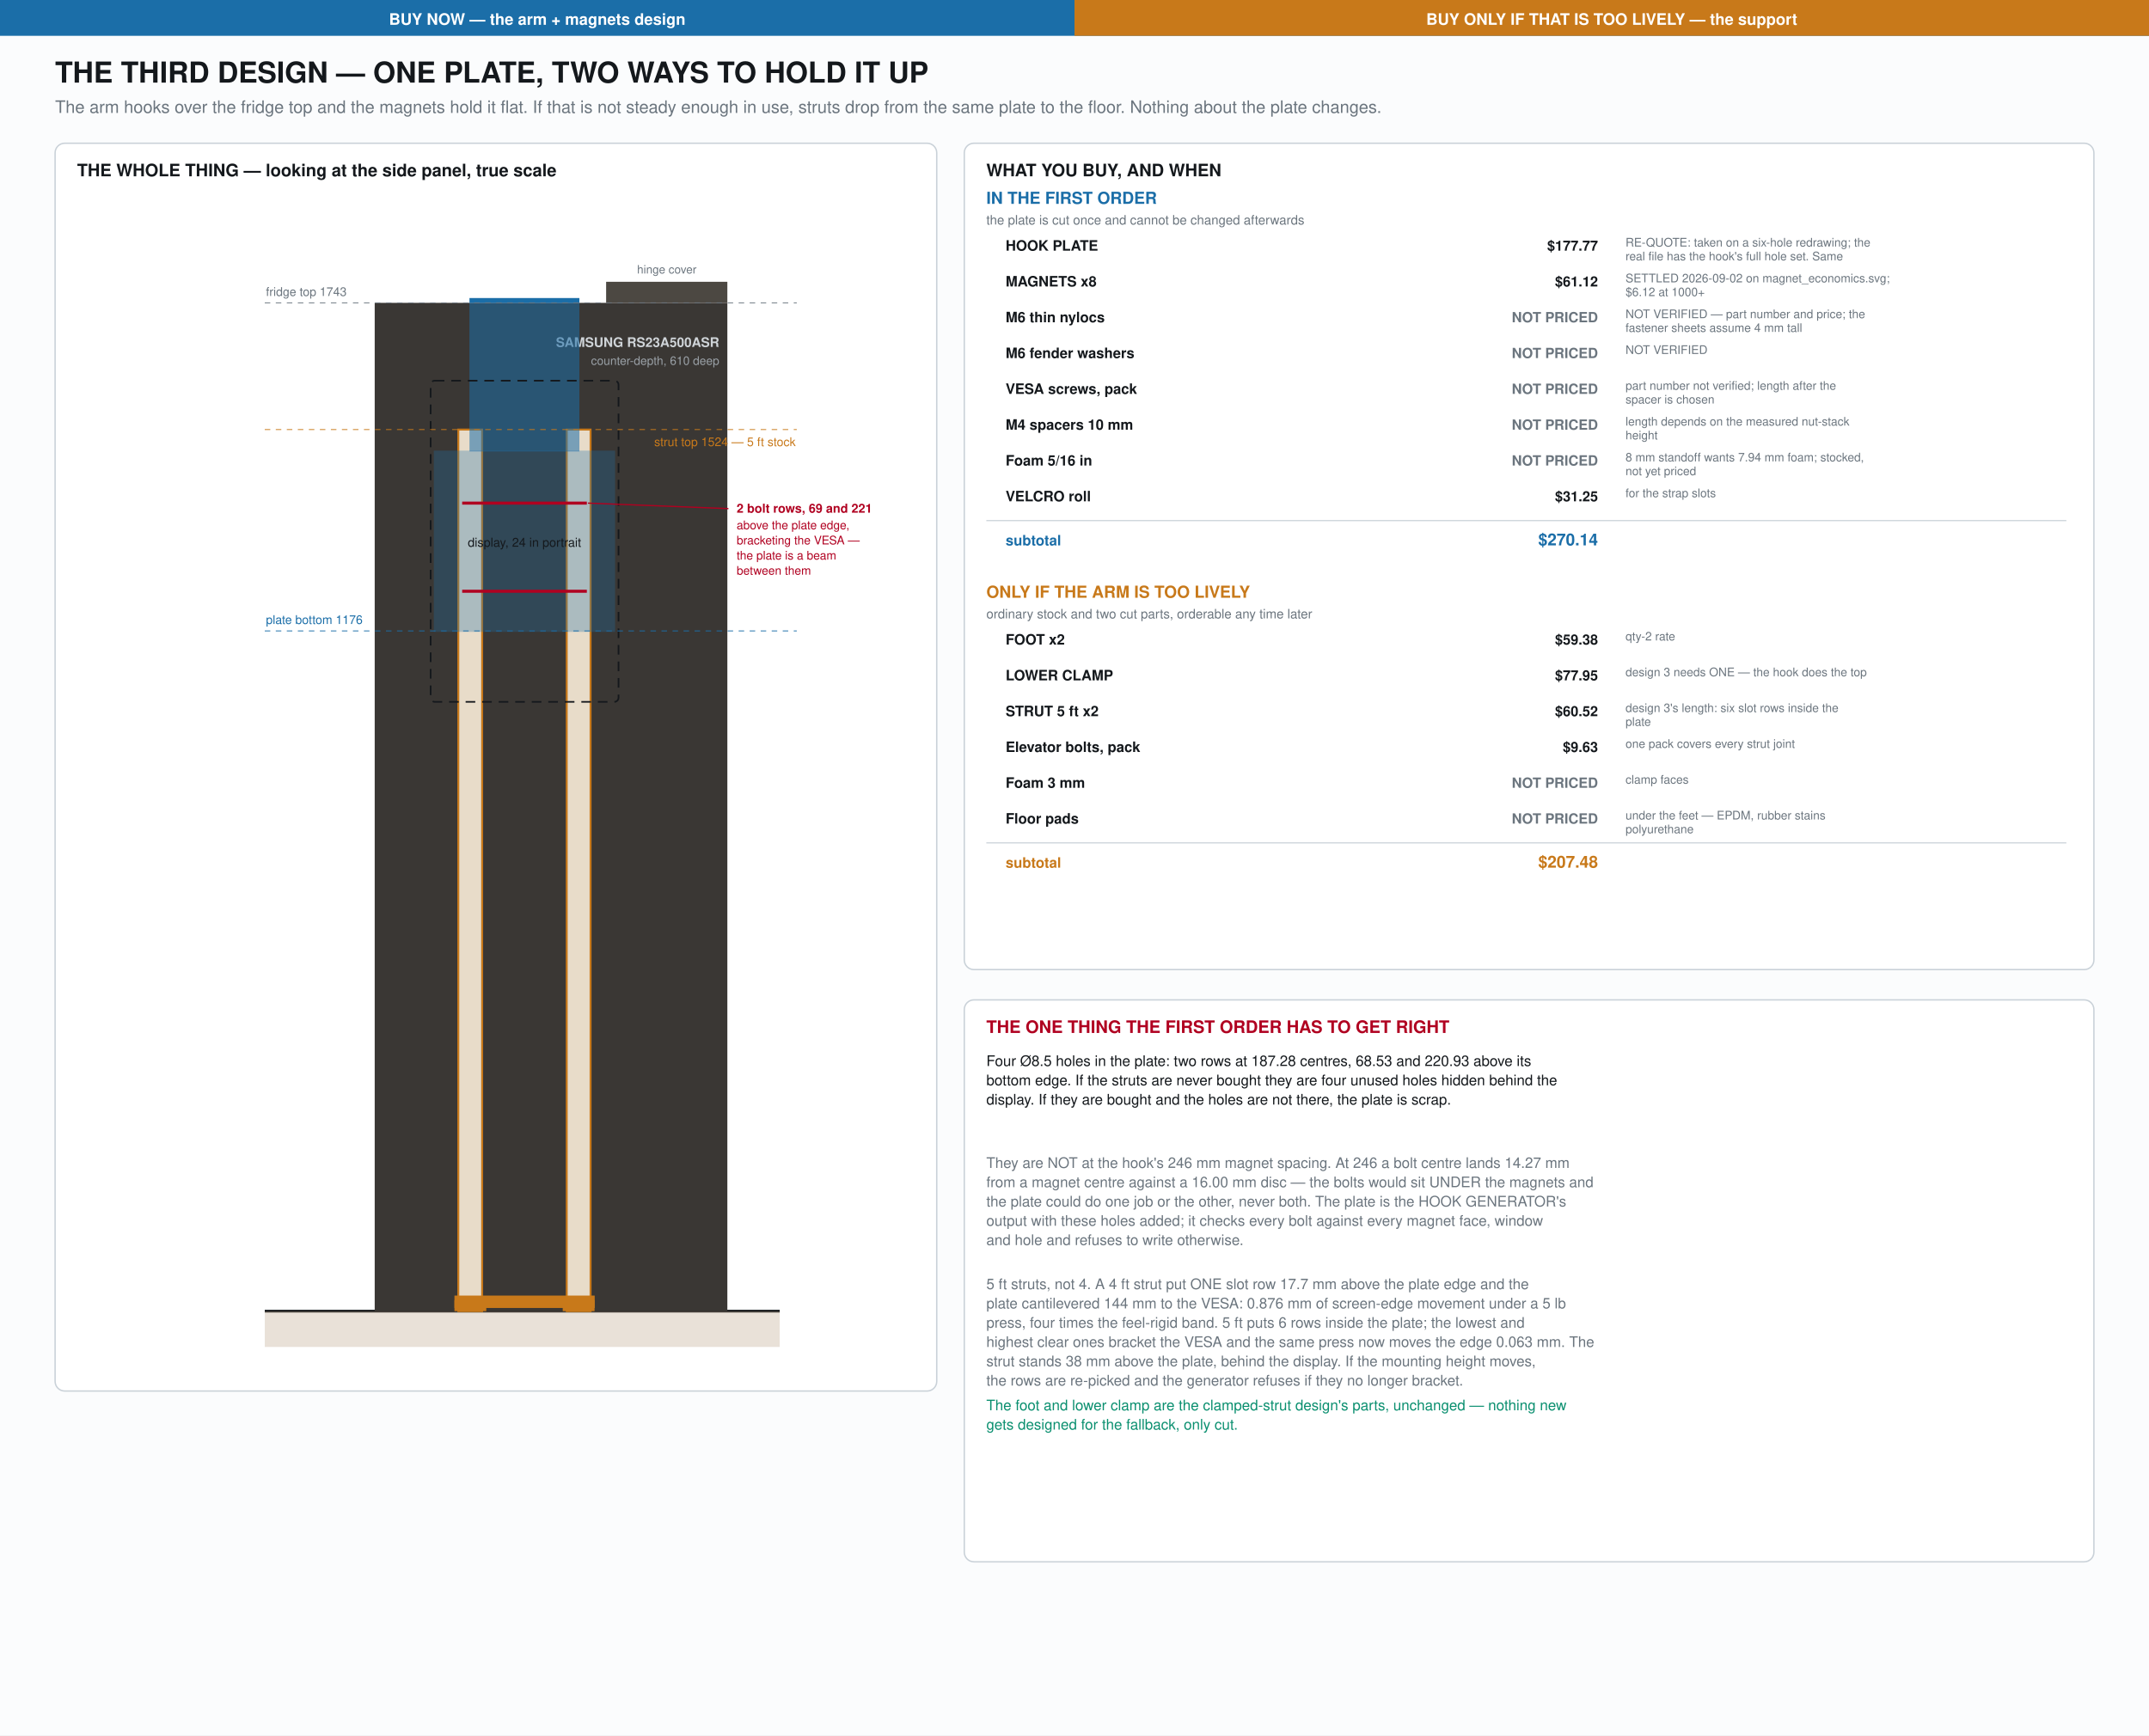
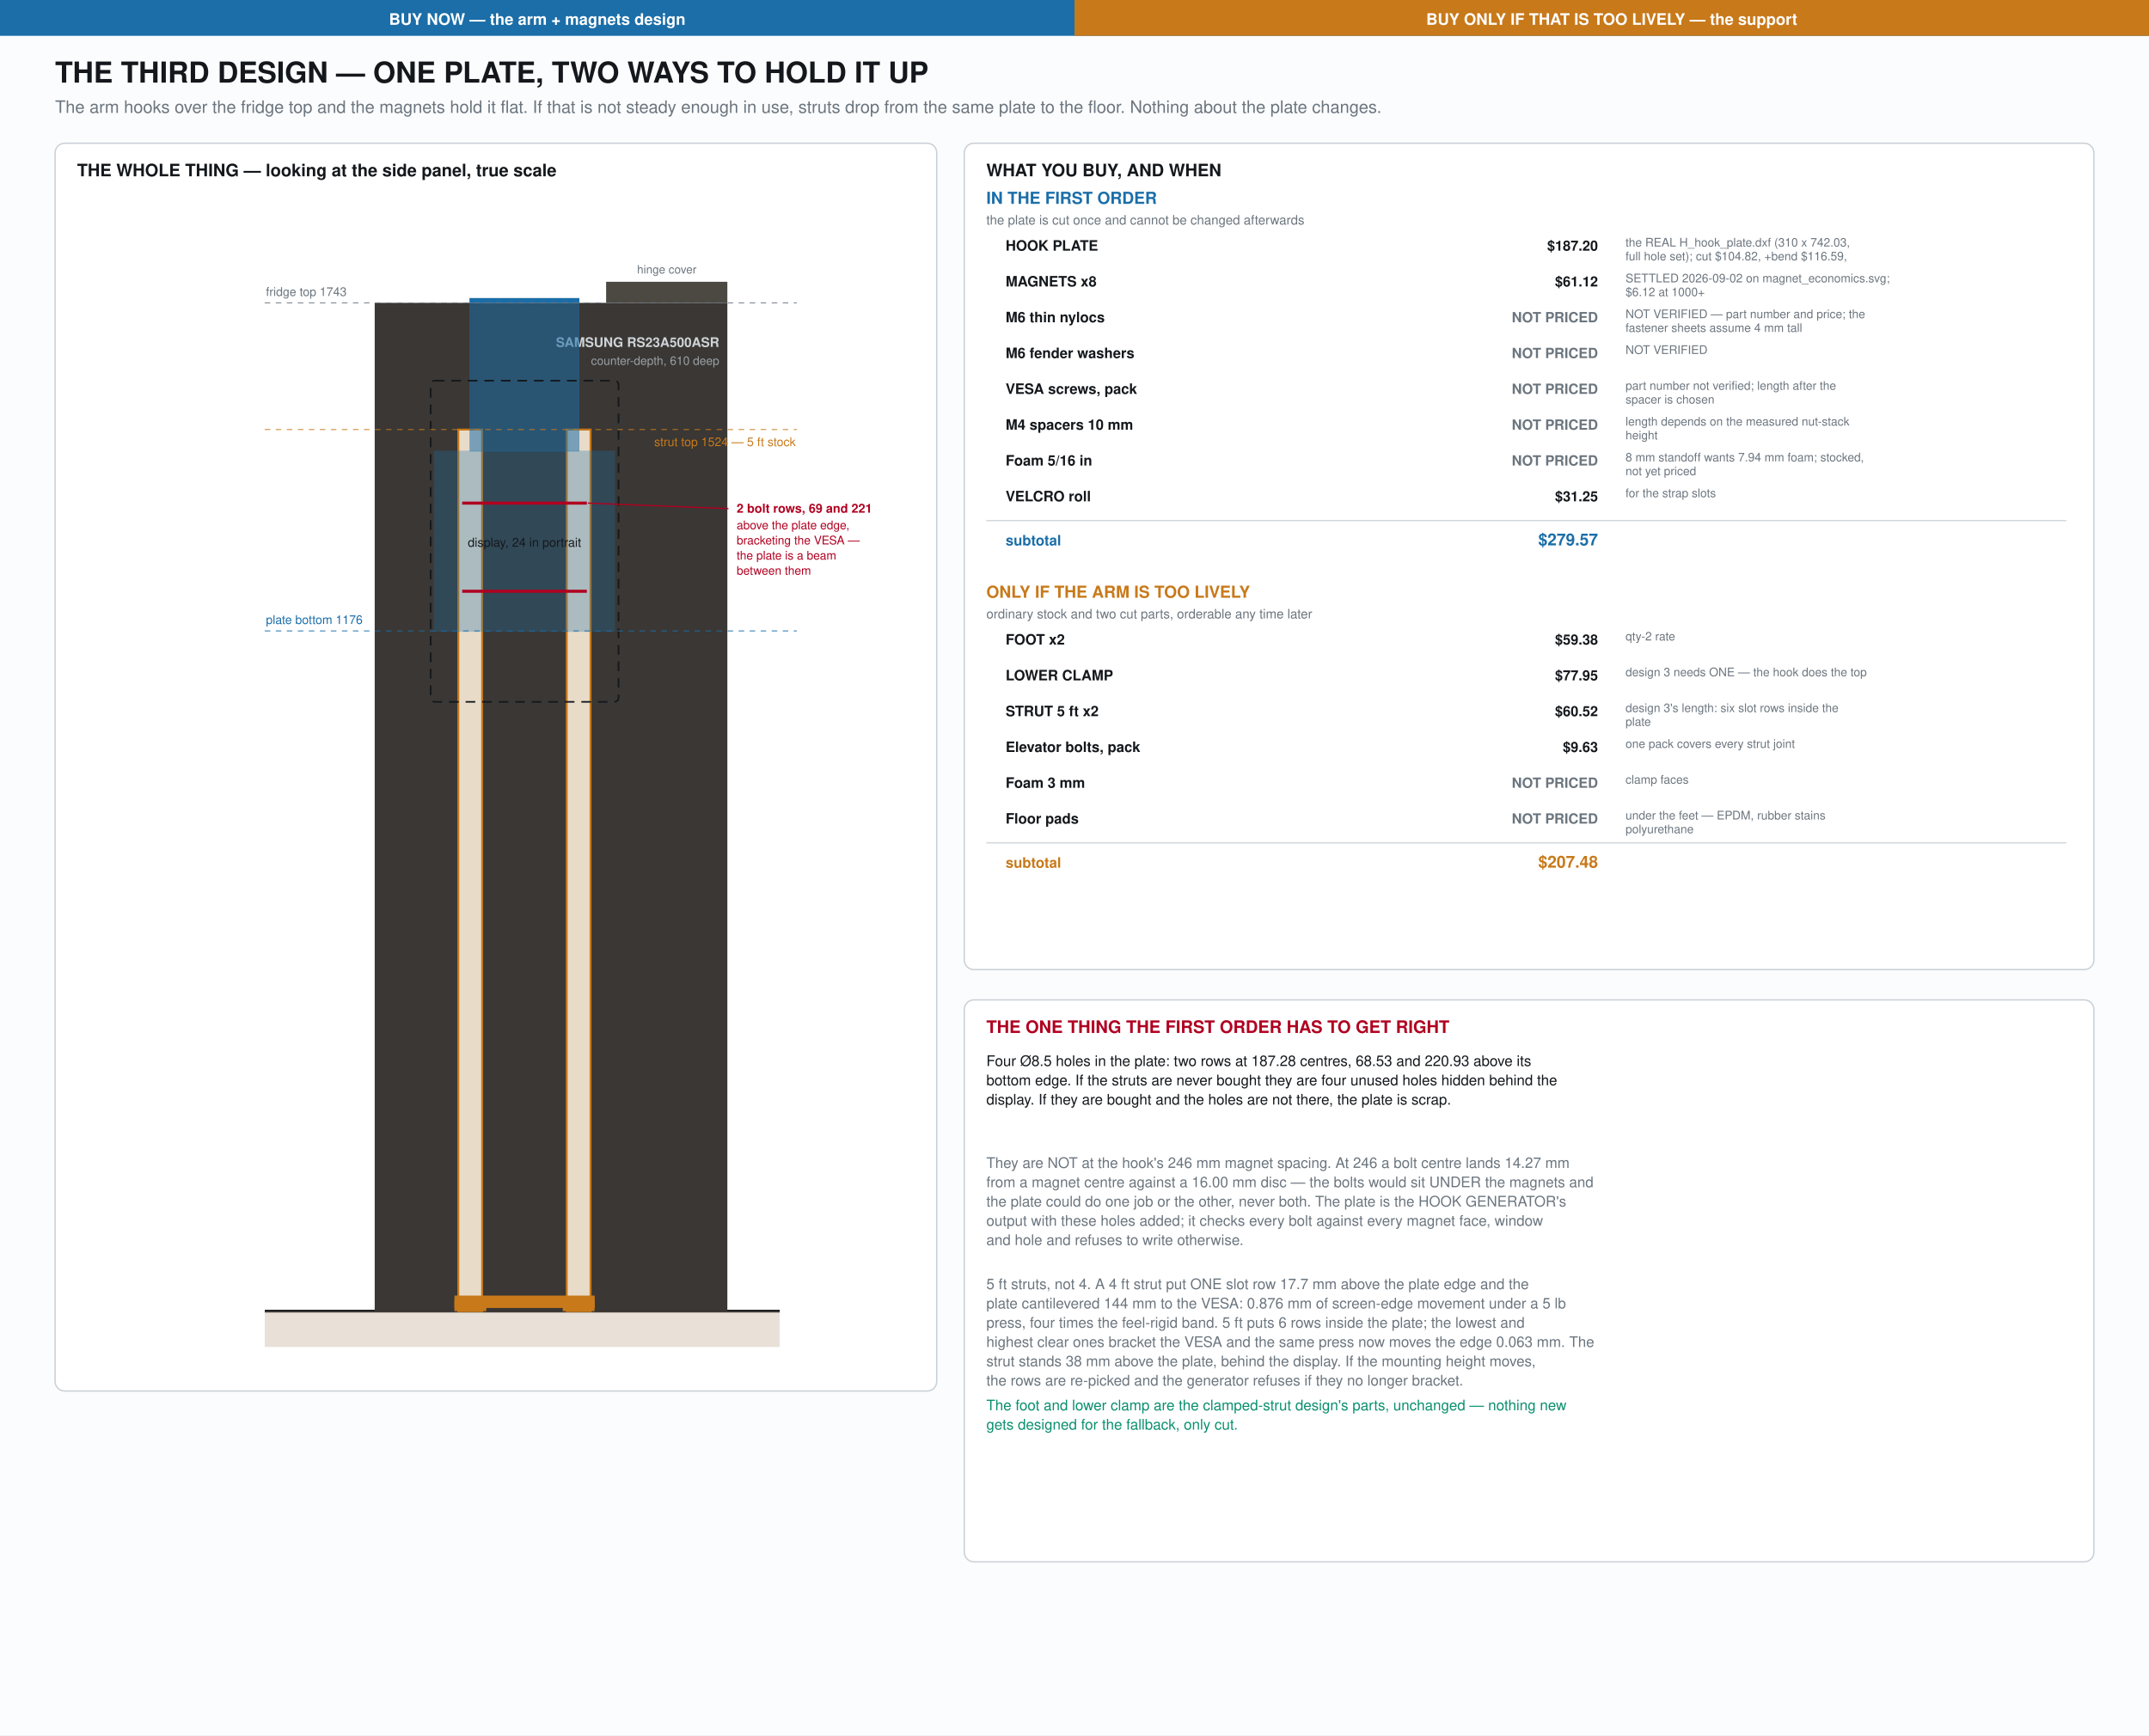
<svg xmlns="http://www.w3.org/2000/svg" width="1560" height="1260" viewBox="0 0 1560 1260">
  <rect width="1560" height="1260" fill="#fbfcfd" />
  <rect width="1560" height="26" fill="#1b6ea8" />
  <rect x="780" width="780" height="26" fill="#c8791a" />
  <text x="390.00" y="18.00" font-family="Helvetica,Arial,sans-serif" font-size="11.5" text-anchor="middle" fill="#fff" font-weight="bold">BUY NOW — the arm + magnets design</text>
  <text x="1170.00" y="18.00" font-family="Helvetica,Arial,sans-serif" font-size="11.5" text-anchor="middle" fill="#fff" font-weight="bold">BUY ONLY IF THAT IS TOO LIVELY — the support</text>
  <text x="40.00" y="60.00" font-family="Helvetica,Arial,sans-serif" font-size="21" text-anchor="start" fill="#14181c" font-weight="bold">THE THIRD DESIGN — ONE PLATE, TWO WAYS TO HOLD IT UP</text>
  <text x="40.00" y="82.00" font-family="Helvetica,Arial,sans-serif" font-size="12.5" text-anchor="start" fill="#6b757e" font-weight="normal">The arm hooks over the fridge top and the magnets hold it flat. If that is not steady enough in use, struts drop from the same plate to the floor. Nothing about the plate changes.</text>
  <rect x="40.0" y="104.0" width="640.0" height="906.0" rx="7" fill="#fff" stroke="#c9d1d8" stroke-width="1" />
  <text x="56.00" y="128.00" font-family="Helvetica,Arial,sans-serif" font-size="12.5" text-anchor="start" fill="#14181c" font-weight="bold">THE WHOLE THING — looking at the side panel, true scale</text>
  <line x1="192.2" y1="952.0" x2="566.0" y2="952.0" stroke="#14181c" stroke-width="2" />
  <rect x="192.2" y="952.0" width="373.8" height="26" fill="#b9a184" opacity="0.32" />
  <rect x="272.0" y="219.9" width="256.0" height="732.1" fill="#3a3734" />
  <rect x="440.0" y="204.6" width="88.0" height="15.3" fill="#4c4842" />
  <text x="522.15" y="251.91" font-family="Helvetica,Arial,sans-serif" font-size="9.6" text-anchor="end" fill="#cfd4d8" font-weight="bold">SAMSUNG RS23A500ASR</text>
  <text x="522.15" y="264.91" font-family="Helvetica,Arial,sans-serif" font-size="8.6" text-anchor="end" fill="#9aa1a7" font-weight="normal">counter-depth, 610 deep</text>
  <text x="484.03" y="198.58" font-family="Helvetica,Arial,sans-serif" font-size="8.4" text-anchor="middle" fill="#6b757e" font-weight="normal">hinge cover</text>
  <rect x="332.7" y="311.9" width="17.3" height="640.1" fill="#e8dcc9" stroke="#c8791a" stroke-width="1.4" />
  <rect x="329.9" y="944.0" width="23.1" height="8" fill="#c8791a" />
  <rect x="411.4" y="311.9" width="17.3" height="640.1" fill="#e8dcc9" stroke="#c8791a" stroke-width="1.4" />
  <rect x="408.5" y="944.0" width="23.1" height="8" fill="#c8791a" />
  <rect x="329.9" y="940.7" width="101.8" height="9" fill="#c8791a" />
  <rect x="340.8" y="216.4" width="79.8" height="3.5" fill="#1b6ea8" />
  <rect x="340.8" y="219.9" width="79.8" height="107.9" fill="#1b6ea8" opacity="0.55" />
  <rect x="315.6" y="327.9" width="130.2" height="130.2" fill="#1b6ea8" opacity="0.30" stroke="#1b6ea8" stroke-width="1.4" />
  <rect x="312.6" y="276.4" width="136.4" height="233.2" rx="3" fill="none" stroke="#14181c" stroke-width="1.2" stroke-dasharray="7 5" />
  <text x="380.74" y="396.98" font-family="Helvetica,Arial,sans-serif" font-size="9.0" text-anchor="middle" fill="#14181c" font-weight="normal">display, 24 in portrait</text>
  <line x1="192.2" y1="219.9" x2="578.4" y2="219.9" stroke="#6b757e" stroke-width="0.6" stroke-dasharray="4 4" />
  <text x="193.04" y="214.91" font-family="Helvetica,Arial,sans-serif" font-size="8.8" text-anchor="start" fill="#6b757e" font-weight="normal">fridge top 1743</text>
  <line x1="192.2" y1="458.1" x2="578.4" y2="458.1" stroke="#1b6ea8" stroke-width="0.6" stroke-dasharray="4 4" />
  <text x="193.04" y="453.05" font-family="Helvetica,Arial,sans-serif" font-size="8.8" text-anchor="start" fill="#1b6ea8" font-weight="normal">plate bottom 1176</text>
  <line x1="192.2" y1="311.9" x2="578.4" y2="311.9" stroke="#c8791a" stroke-width="0.6" stroke-dasharray="4 4" />
  <text x="577.59" y="323.92" font-family="Helvetica,Arial,sans-serif" font-size="8.8" text-anchor="end" fill="#c8791a" font-weight="normal">strut top 1524 — 5 ft stock</text>
  <line x1="335.5" y1="429.3" x2="426.0" y2="429.3" stroke="#b00020" stroke-width="2.2" />
  <line x1="335.5" y1="365.3" x2="426.0" y2="365.3" stroke="#b00020" stroke-width="2.2" />
  <path d="M426.8 365.3 L528.8 369.3" fill="none" stroke="#b00020" stroke-width="0.9" />
  <text x="534.75" y="372.26" font-family="Helvetica,Arial,sans-serif" font-size="9.0" text-anchor="start" fill="#b00020" font-weight="bold">2 bolt rows, 69 and 221</text>
  <text x="534.75" y="384.26" font-family="Helvetica,Arial,sans-serif" font-size="8.6" text-anchor="start" fill="#b00020" font-weight="normal">above the plate edge,</text>
  <text x="534.75" y="395.26" font-family="Helvetica,Arial,sans-serif" font-size="8.6" text-anchor="start" fill="#b00020" font-weight="normal">bracketing the VESA —</text>
  <text x="534.75" y="406.26" font-family="Helvetica,Arial,sans-serif" font-size="8.6" text-anchor="start" fill="#b00020" font-weight="normal">the plate is a beam</text>
  <text x="534.75" y="417.26" font-family="Helvetica,Arial,sans-serif" font-size="8.6" text-anchor="start" fill="#b00020" font-weight="normal">between them</text>
  <rect x="700.0" y="104.0" width="820.0" height="600.0" rx="7" fill="#fff" stroke="#c9d1d8" stroke-width="1" />
  <text x="716.00" y="128.00" font-family="Helvetica,Arial,sans-serif" font-size="12.5" text-anchor="start" fill="#14181c" font-weight="bold">WHAT YOU BUY, AND WHEN</text>
  <text x="716.00" y="148.00" font-family="Helvetica,Arial,sans-serif" font-size="12.0" text-anchor="start" fill="#1b6ea8" font-weight="bold">IN THE FIRST ORDER</text>
  <text x="716.00" y="163.00" font-family="Helvetica,Arial,sans-serif" font-size="9.4" text-anchor="start" fill="#6b757e" font-weight="normal">the plate is cut once and cannot be changed afterwards</text>
  <text x="730.00" y="182.00" font-family="Helvetica,Arial,sans-serif" font-size="10.4" text-anchor="start" fill="#14181c" font-weight="bold">HOOK PLATE</text>
-   <text x="1160.00" y="182.00" font-family="Helvetica,Arial,sans-serif" font-size="10.2" text-anchor="end" fill="#14181c" font-weight="bold">$177.77</text>
-   <text x="1180.00" y="179.00" font-family="Helvetica,Arial,sans-serif" font-size="8.6" text-anchor="start" fill="#6b757e" font-weight="normal">RE-QUOTE: taken on a six-hole redrawing; the</text>
-   <text x="1180.00" y="189.00" font-family="Helvetica,Arial,sans-serif" font-size="8.6" text-anchor="start" fill="#6b757e" font-weight="normal">real file has the hook's full hole set. Same</text>
+   <text x="1160.00" y="182.00" font-family="Helvetica,Arial,sans-serif" font-size="10.2" text-anchor="end" fill="#14181c" font-weight="bold">$187.20</text>
+   <text x="1180.00" y="179.00" font-family="Helvetica,Arial,sans-serif" font-size="8.6" text-anchor="start" fill="#6b757e" font-weight="normal">the REAL H_hook_plate.dxf (310 x 742.03,</text>
+   <text x="1180.00" y="189.00" font-family="Helvetica,Arial,sans-serif" font-size="8.6" text-anchor="start" fill="#6b757e" font-weight="normal">full hole set); cut $104.82, +bend $116.59,</text>
  <text x="730.00" y="208.00" font-family="Helvetica,Arial,sans-serif" font-size="10.4" text-anchor="start" fill="#14181c" font-weight="bold">MAGNETS x8</text>
  <text x="1160.00" y="208.00" font-family="Helvetica,Arial,sans-serif" font-size="10.2" text-anchor="end" fill="#14181c" font-weight="bold">$61.12</text>
  <text x="1180.00" y="205.00" font-family="Helvetica,Arial,sans-serif" font-size="8.6" text-anchor="start" fill="#6b757e" font-weight="normal">SETTLED 2026-09-02 on magnet_economics.svg;</text>
  <text x="1180.00" y="215.00" font-family="Helvetica,Arial,sans-serif" font-size="8.6" text-anchor="start" fill="#6b757e" font-weight="normal">$6.12 at 1000+</text>
  <text x="730.00" y="234.00" font-family="Helvetica,Arial,sans-serif" font-size="10.4" text-anchor="start" fill="#14181c" font-weight="bold">M6 thin nylocs</text>
  <text x="1160.00" y="234.00" font-family="Helvetica,Arial,sans-serif" font-size="10.2" text-anchor="end" fill="#6b757e" font-weight="bold">NOT PRICED</text>
  <text x="1180.00" y="231.00" font-family="Helvetica,Arial,sans-serif" font-size="8.6" text-anchor="start" fill="#6b757e" font-weight="normal">NOT VERIFIED — part number and price; the</text>
  <text x="1180.00" y="241.00" font-family="Helvetica,Arial,sans-serif" font-size="8.6" text-anchor="start" fill="#6b757e" font-weight="normal">fastener sheets assume 4 mm tall</text>
  <text x="730.00" y="260.00" font-family="Helvetica,Arial,sans-serif" font-size="10.4" text-anchor="start" fill="#14181c" font-weight="bold">M6 fender washers</text>
  <text x="1160.00" y="260.00" font-family="Helvetica,Arial,sans-serif" font-size="10.2" text-anchor="end" fill="#6b757e" font-weight="bold">NOT PRICED</text>
  <text x="1180.00" y="257.00" font-family="Helvetica,Arial,sans-serif" font-size="8.6" text-anchor="start" fill="#6b757e" font-weight="normal">NOT VERIFIED</text>
  <text x="730.00" y="286.00" font-family="Helvetica,Arial,sans-serif" font-size="10.4" text-anchor="start" fill="#14181c" font-weight="bold">VESA screws, pack</text>
  <text x="1160.00" y="286.00" font-family="Helvetica,Arial,sans-serif" font-size="10.2" text-anchor="end" fill="#6b757e" font-weight="bold">NOT PRICED</text>
  <text x="1180.00" y="283.00" font-family="Helvetica,Arial,sans-serif" font-size="8.6" text-anchor="start" fill="#6b757e" font-weight="normal">part number not verified; length after the</text>
  <text x="1180.00" y="293.00" font-family="Helvetica,Arial,sans-serif" font-size="8.6" text-anchor="start" fill="#6b757e" font-weight="normal">spacer is chosen</text>
  <text x="730.00" y="312.00" font-family="Helvetica,Arial,sans-serif" font-size="10.4" text-anchor="start" fill="#14181c" font-weight="bold">M4 spacers 10 mm</text>
  <text x="1160.00" y="312.00" font-family="Helvetica,Arial,sans-serif" font-size="10.2" text-anchor="end" fill="#6b757e" font-weight="bold">NOT PRICED</text>
  <text x="1180.00" y="309.00" font-family="Helvetica,Arial,sans-serif" font-size="8.6" text-anchor="start" fill="#6b757e" font-weight="normal">length depends on the measured nut-stack</text>
  <text x="1180.00" y="319.00" font-family="Helvetica,Arial,sans-serif" font-size="8.6" text-anchor="start" fill="#6b757e" font-weight="normal">height</text>
  <text x="730.00" y="338.00" font-family="Helvetica,Arial,sans-serif" font-size="10.4" text-anchor="start" fill="#14181c" font-weight="bold">Foam 5/16 in</text>
  <text x="1160.00" y="338.00" font-family="Helvetica,Arial,sans-serif" font-size="10.2" text-anchor="end" fill="#6b757e" font-weight="bold">NOT PRICED</text>
  <text x="1180.00" y="335.00" font-family="Helvetica,Arial,sans-serif" font-size="8.6" text-anchor="start" fill="#6b757e" font-weight="normal">8 mm standoff wants 7.94 mm foam; stocked,</text>
  <text x="1180.00" y="345.00" font-family="Helvetica,Arial,sans-serif" font-size="8.6" text-anchor="start" fill="#6b757e" font-weight="normal">not yet priced</text>
  <text x="730.00" y="364.00" font-family="Helvetica,Arial,sans-serif" font-size="10.4" text-anchor="start" fill="#14181c" font-weight="bold">VELCRO roll</text>
  <text x="1160.00" y="364.00" font-family="Helvetica,Arial,sans-serif" font-size="10.2" text-anchor="end" fill="#14181c" font-weight="bold">$31.25</text>
  <text x="1180.00" y="361.00" font-family="Helvetica,Arial,sans-serif" font-size="8.6" text-anchor="start" fill="#6b757e" font-weight="normal">for the strap slots</text>
  <line x1="716" y1="378.0" x2="1500" y2="378.0" stroke="#c9d1d8" stroke-width="0.8" />
  <text x="730.00" y="396.00" font-family="Helvetica,Arial,sans-serif" font-size="10.4" text-anchor="start" fill="#1b6ea8" font-weight="bold">subtotal</text>
-   <text x="1160.00" y="396.00" font-family="Helvetica,Arial,sans-serif" font-size="12.0" text-anchor="end" fill="#1b6ea8" font-weight="bold">$270.14</text>
+   <text x="1160.00" y="396.00" font-family="Helvetica,Arial,sans-serif" font-size="12.0" text-anchor="end" fill="#1b6ea8" font-weight="bold">$279.57</text>
  <text x="716.00" y="434.00" font-family="Helvetica,Arial,sans-serif" font-size="12.0" text-anchor="start" fill="#c8791a" font-weight="bold">ONLY IF THE ARM IS TOO LIVELY</text>
  <text x="716.00" y="449.00" font-family="Helvetica,Arial,sans-serif" font-size="9.4" text-anchor="start" fill="#6b757e" font-weight="normal">ordinary stock and two cut parts, orderable any time later</text>
  <text x="730.00" y="468.00" font-family="Helvetica,Arial,sans-serif" font-size="10.4" text-anchor="start" fill="#14181c" font-weight="bold">FOOT x2</text>
  <text x="1160.00" y="468.00" font-family="Helvetica,Arial,sans-serif" font-size="10.2" text-anchor="end" fill="#14181c" font-weight="bold">$59.38</text>
  <text x="1180.00" y="465.00" font-family="Helvetica,Arial,sans-serif" font-size="8.6" text-anchor="start" fill="#6b757e" font-weight="normal">qty-2 rate</text>
  <text x="730.00" y="494.00" font-family="Helvetica,Arial,sans-serif" font-size="10.4" text-anchor="start" fill="#14181c" font-weight="bold">LOWER CLAMP</text>
  <text x="1160.00" y="494.00" font-family="Helvetica,Arial,sans-serif" font-size="10.2" text-anchor="end" fill="#14181c" font-weight="bold">$77.95</text>
  <text x="1180.00" y="491.00" font-family="Helvetica,Arial,sans-serif" font-size="8.6" text-anchor="start" fill="#6b757e" font-weight="normal">design 3 needs ONE — the hook does the top</text>
  <text x="730.00" y="520.00" font-family="Helvetica,Arial,sans-serif" font-size="10.4" text-anchor="start" fill="#14181c" font-weight="bold">STRUT 5 ft x2</text>
  <text x="1160.00" y="520.00" font-family="Helvetica,Arial,sans-serif" font-size="10.2" text-anchor="end" fill="#14181c" font-weight="bold">$60.52</text>
  <text x="1180.00" y="517.00" font-family="Helvetica,Arial,sans-serif" font-size="8.6" text-anchor="start" fill="#6b757e" font-weight="normal">design 3's length: six slot rows inside the</text>
  <text x="1180.00" y="527.00" font-family="Helvetica,Arial,sans-serif" font-size="8.6" text-anchor="start" fill="#6b757e" font-weight="normal">plate</text>
  <text x="730.00" y="546.00" font-family="Helvetica,Arial,sans-serif" font-size="10.4" text-anchor="start" fill="#14181c" font-weight="bold">Elevator bolts, pack</text>
  <text x="1160.00" y="546.00" font-family="Helvetica,Arial,sans-serif" font-size="10.2" text-anchor="end" fill="#14181c" font-weight="bold">$9.63</text>
  <text x="1180.00" y="543.00" font-family="Helvetica,Arial,sans-serif" font-size="8.6" text-anchor="start" fill="#6b757e" font-weight="normal">one pack covers every strut joint</text>
  <text x="730.00" y="572.00" font-family="Helvetica,Arial,sans-serif" font-size="10.4" text-anchor="start" fill="#14181c" font-weight="bold">Foam 3 mm</text>
  <text x="1160.00" y="572.00" font-family="Helvetica,Arial,sans-serif" font-size="10.2" text-anchor="end" fill="#6b757e" font-weight="bold">NOT PRICED</text>
  <text x="1180.00" y="569.00" font-family="Helvetica,Arial,sans-serif" font-size="8.6" text-anchor="start" fill="#6b757e" font-weight="normal">clamp faces</text>
  <text x="730.00" y="598.00" font-family="Helvetica,Arial,sans-serif" font-size="10.4" text-anchor="start" fill="#14181c" font-weight="bold">Floor pads</text>
  <text x="1160.00" y="598.00" font-family="Helvetica,Arial,sans-serif" font-size="10.2" text-anchor="end" fill="#6b757e" font-weight="bold">NOT PRICED</text>
  <text x="1180.00" y="595.00" font-family="Helvetica,Arial,sans-serif" font-size="8.6" text-anchor="start" fill="#6b757e" font-weight="normal">under the feet — EPDM, rubber stains</text>
  <text x="1180.00" y="605.00" font-family="Helvetica,Arial,sans-serif" font-size="8.6" text-anchor="start" fill="#6b757e" font-weight="normal">polyurethane</text>
  <line x1="716" y1="612.0" x2="1500" y2="612.0" stroke="#c9d1d8" stroke-width="0.8" />
  <text x="730.00" y="630.00" font-family="Helvetica,Arial,sans-serif" font-size="10.4" text-anchor="start" fill="#c8791a" font-weight="bold">subtotal</text>
  <text x="1160.00" y="630.00" font-family="Helvetica,Arial,sans-serif" font-size="12.0" text-anchor="end" fill="#c8791a" font-weight="bold">$207.48</text>
  <rect x="700.0" y="726.0" width="820.0" height="408.0" rx="7" fill="#fff" stroke="#c9d1d8" stroke-width="1" />
  <text x="716.00" y="750.00" font-family="Helvetica,Arial,sans-serif" font-size="12.5" text-anchor="start" fill="#b00020" font-weight="bold">THE ONE THING THE FIRST ORDER HAS TO GET RIGHT</text>
  <text x="716.00" y="774.00" font-family="Helvetica,Arial,sans-serif" font-size="10.6" text-anchor="start" fill="#14181c" font-weight="normal">Four Ø8.5 holes in the plate: two rows at 187.28 centres, 68.53 and 220.93 above its</text>
  <text x="716.00" y="788.00" font-family="Helvetica,Arial,sans-serif" font-size="10.6" text-anchor="start" fill="#14181c" font-weight="normal">bottom edge. If the struts are never bought they are four unused holes hidden behind the</text>
  <text x="716.00" y="802.00" font-family="Helvetica,Arial,sans-serif" font-size="10.6" text-anchor="start" fill="#14181c" font-weight="normal">display. If they are bought and the holes are not there, the plate is scrap.</text>
  <text x="716.00" y="848.00" font-family="Helvetica,Arial,sans-serif" font-size="10.6" text-anchor="start" fill="#6b757e" font-weight="normal">They are NOT at the hook's 246 mm magnet spacing. At 246 a bolt centre lands 14.27 mm</text>
  <text x="716.00" y="862.00" font-family="Helvetica,Arial,sans-serif" font-size="10.6" text-anchor="start" fill="#6b757e" font-weight="normal">from a magnet centre against a 16.00 mm disc — the bolts would sit UNDER the magnets and</text>
  <text x="716.00" y="876.00" font-family="Helvetica,Arial,sans-serif" font-size="10.6" text-anchor="start" fill="#6b757e" font-weight="normal">the plate could do one job or the other, never both. The plate is the HOOK GENERATOR's</text>
  <text x="716.00" y="890.00" font-family="Helvetica,Arial,sans-serif" font-size="10.6" text-anchor="start" fill="#6b757e" font-weight="normal">output with these holes added; it checks every bolt against every magnet face, window</text>
  <text x="716.00" y="904.00" font-family="Helvetica,Arial,sans-serif" font-size="10.6" text-anchor="start" fill="#6b757e" font-weight="normal">and hole and refuses to write otherwise.</text>
  <text x="716.00" y="936.00" font-family="Helvetica,Arial,sans-serif" font-size="10.6" text-anchor="start" fill="#6b757e" font-weight="normal">5 ft struts, not 4. A 4 ft strut put ONE slot row 17.7 mm above the plate edge and the</text>
  <text x="716.00" y="950.00" font-family="Helvetica,Arial,sans-serif" font-size="10.6" text-anchor="start" fill="#6b757e" font-weight="normal">plate cantilevered 144 mm to the VESA: 0.876 mm of screen-edge movement under a 5 lb</text>
  <text x="716.00" y="964.00" font-family="Helvetica,Arial,sans-serif" font-size="10.6" text-anchor="start" fill="#6b757e" font-weight="normal">press, four times the feel-rigid band. 5 ft puts 6 rows inside the plate; the lowest and</text>
  <text x="716.00" y="978.00" font-family="Helvetica,Arial,sans-serif" font-size="10.6" text-anchor="start" fill="#6b757e" font-weight="normal">highest clear ones bracket the VESA and the same press now moves the edge 0.063 mm. The</text>
  <text x="716.00" y="992.00" font-family="Helvetica,Arial,sans-serif" font-size="10.6" text-anchor="start" fill="#6b757e" font-weight="normal">strut stands 38 mm above the plate, behind the display. If the mounting height moves,</text>
  <text x="716.00" y="1006.00" font-family="Helvetica,Arial,sans-serif" font-size="10.6" text-anchor="start" fill="#6b757e" font-weight="normal">the rows are re-picked and the generator refuses if they no longer bracket.</text>
  <text x="716.00" y="1024.00" font-family="Helvetica,Arial,sans-serif" font-size="10.6" text-anchor="start" fill="#0a8f6f" font-weight="normal">The foot and lower clamp are the clamped-strut design's parts, unchanged — nothing new</text>
  <text x="716.00" y="1038.00" font-family="Helvetica,Arial,sans-serif" font-size="10.6" text-anchor="start" fill="#0a8f6f" font-weight="normal">gets designed for the fallback, only cut.</text>
</svg>
